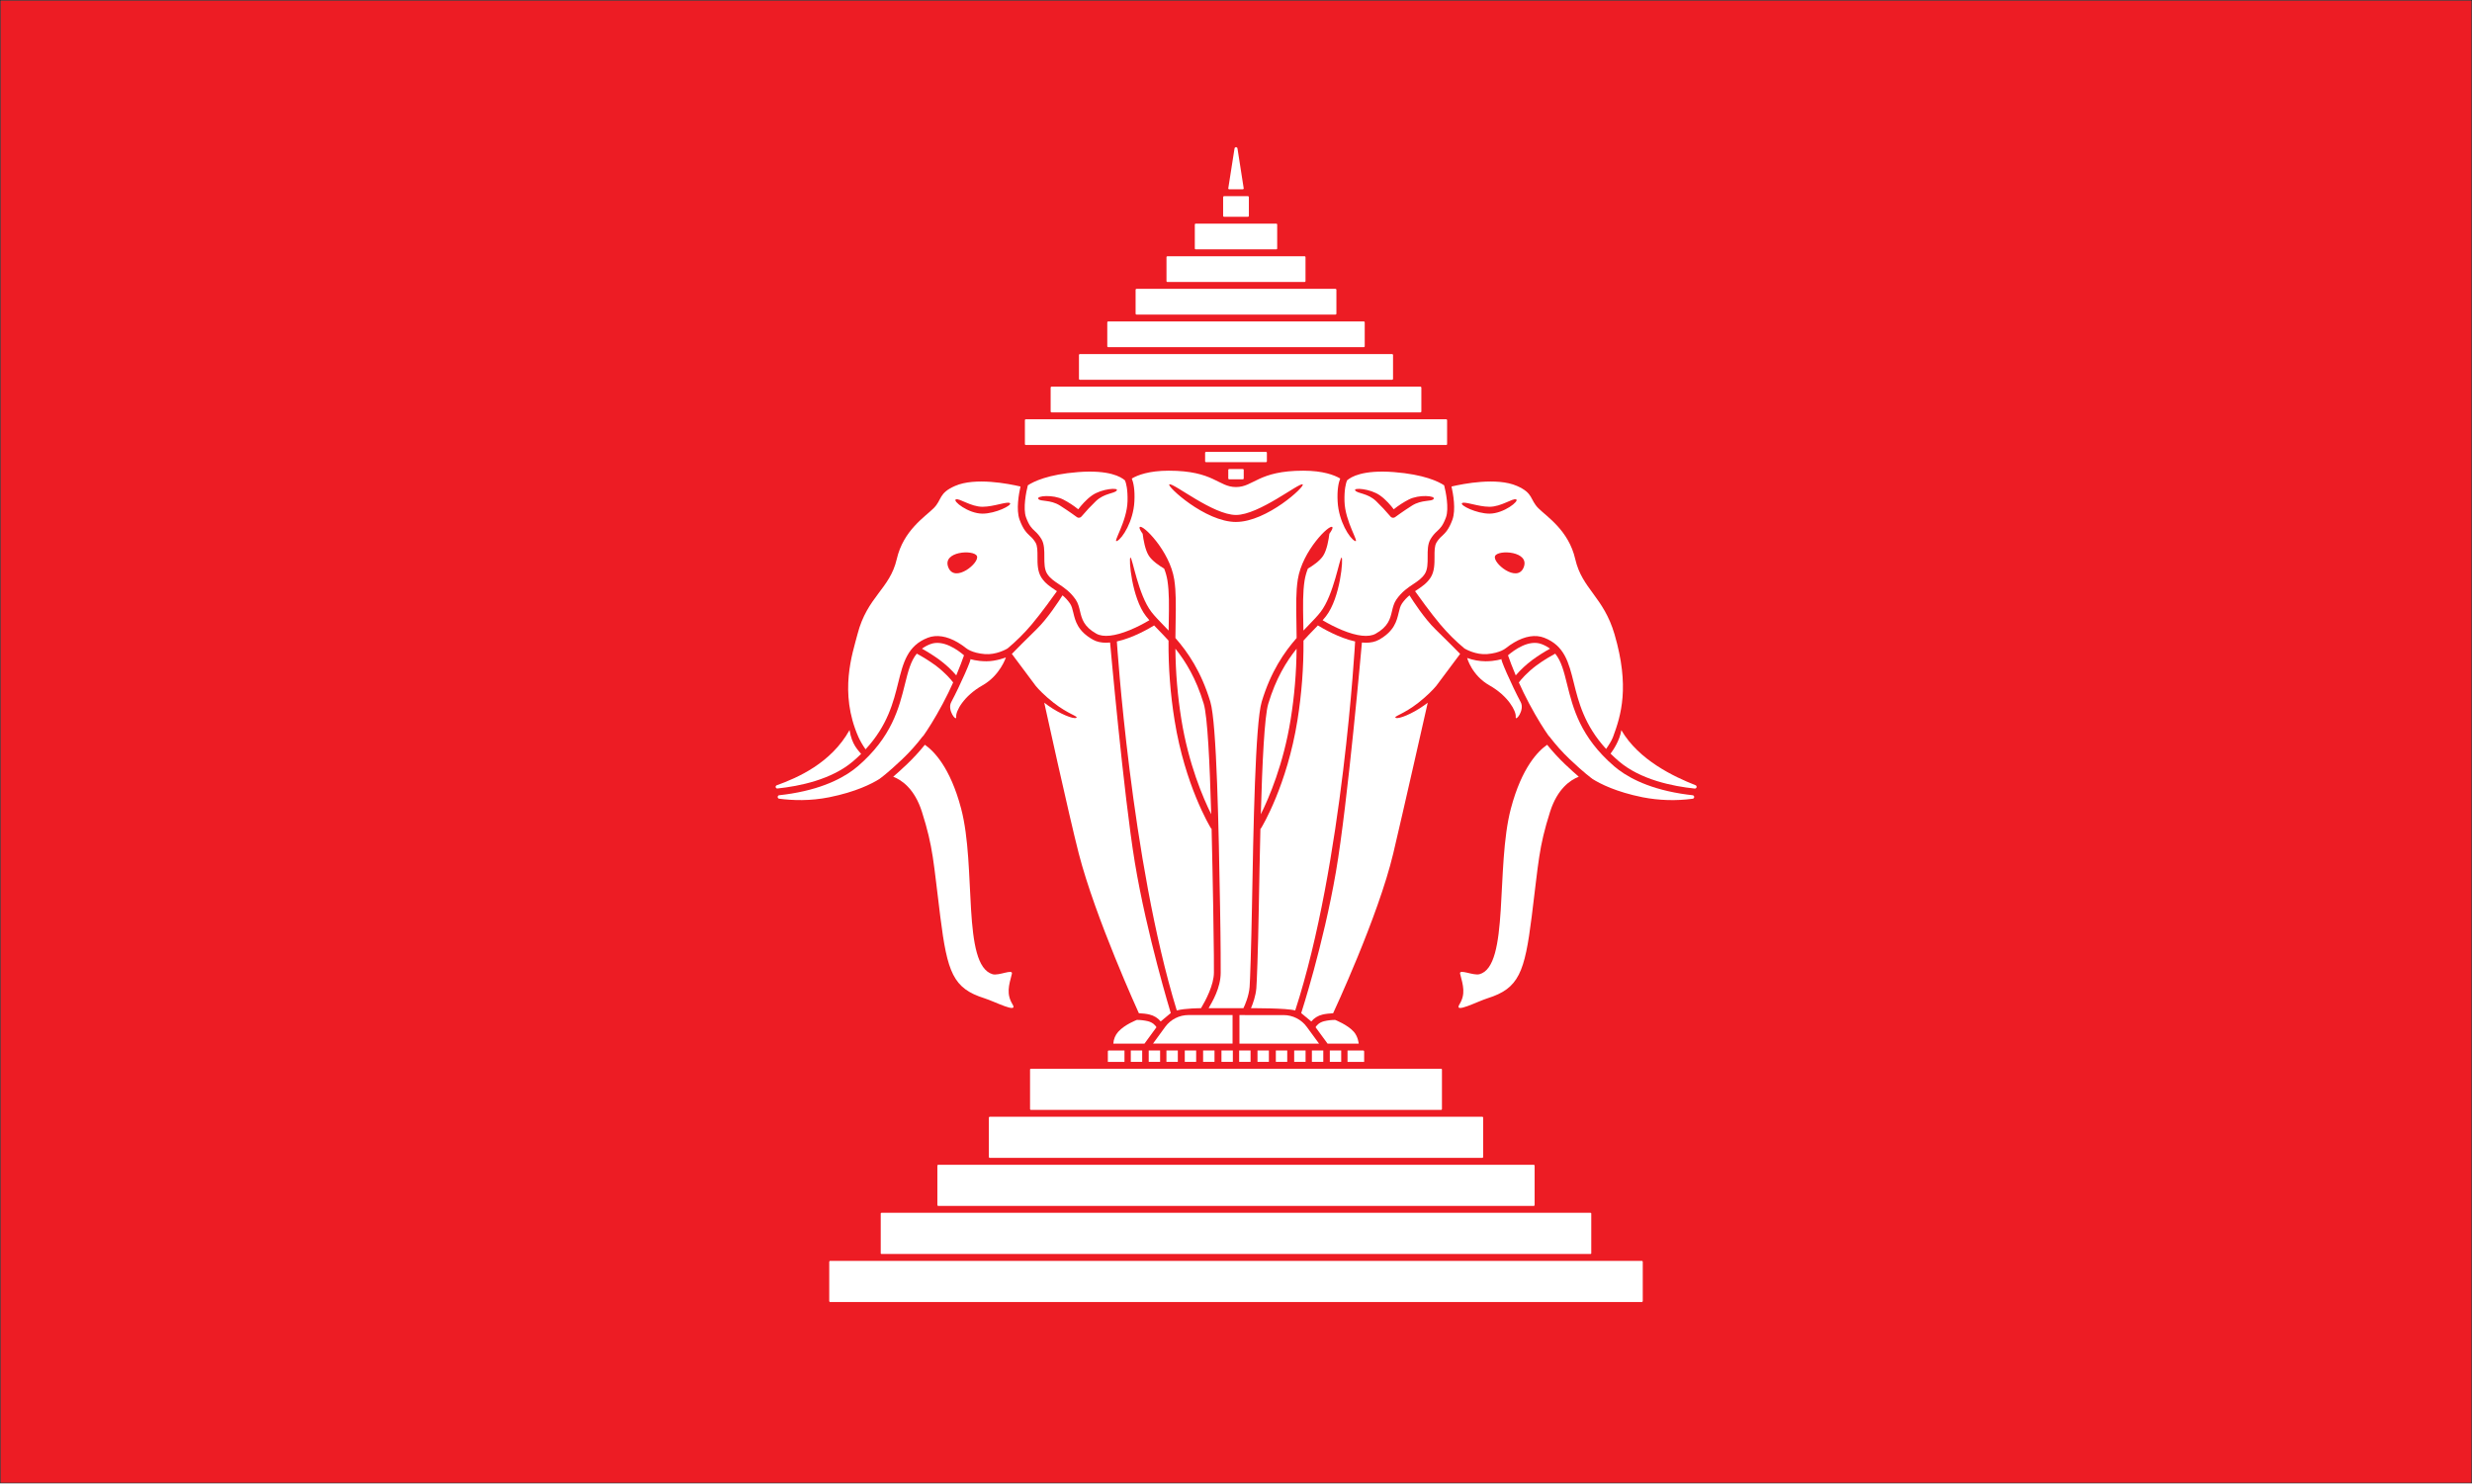
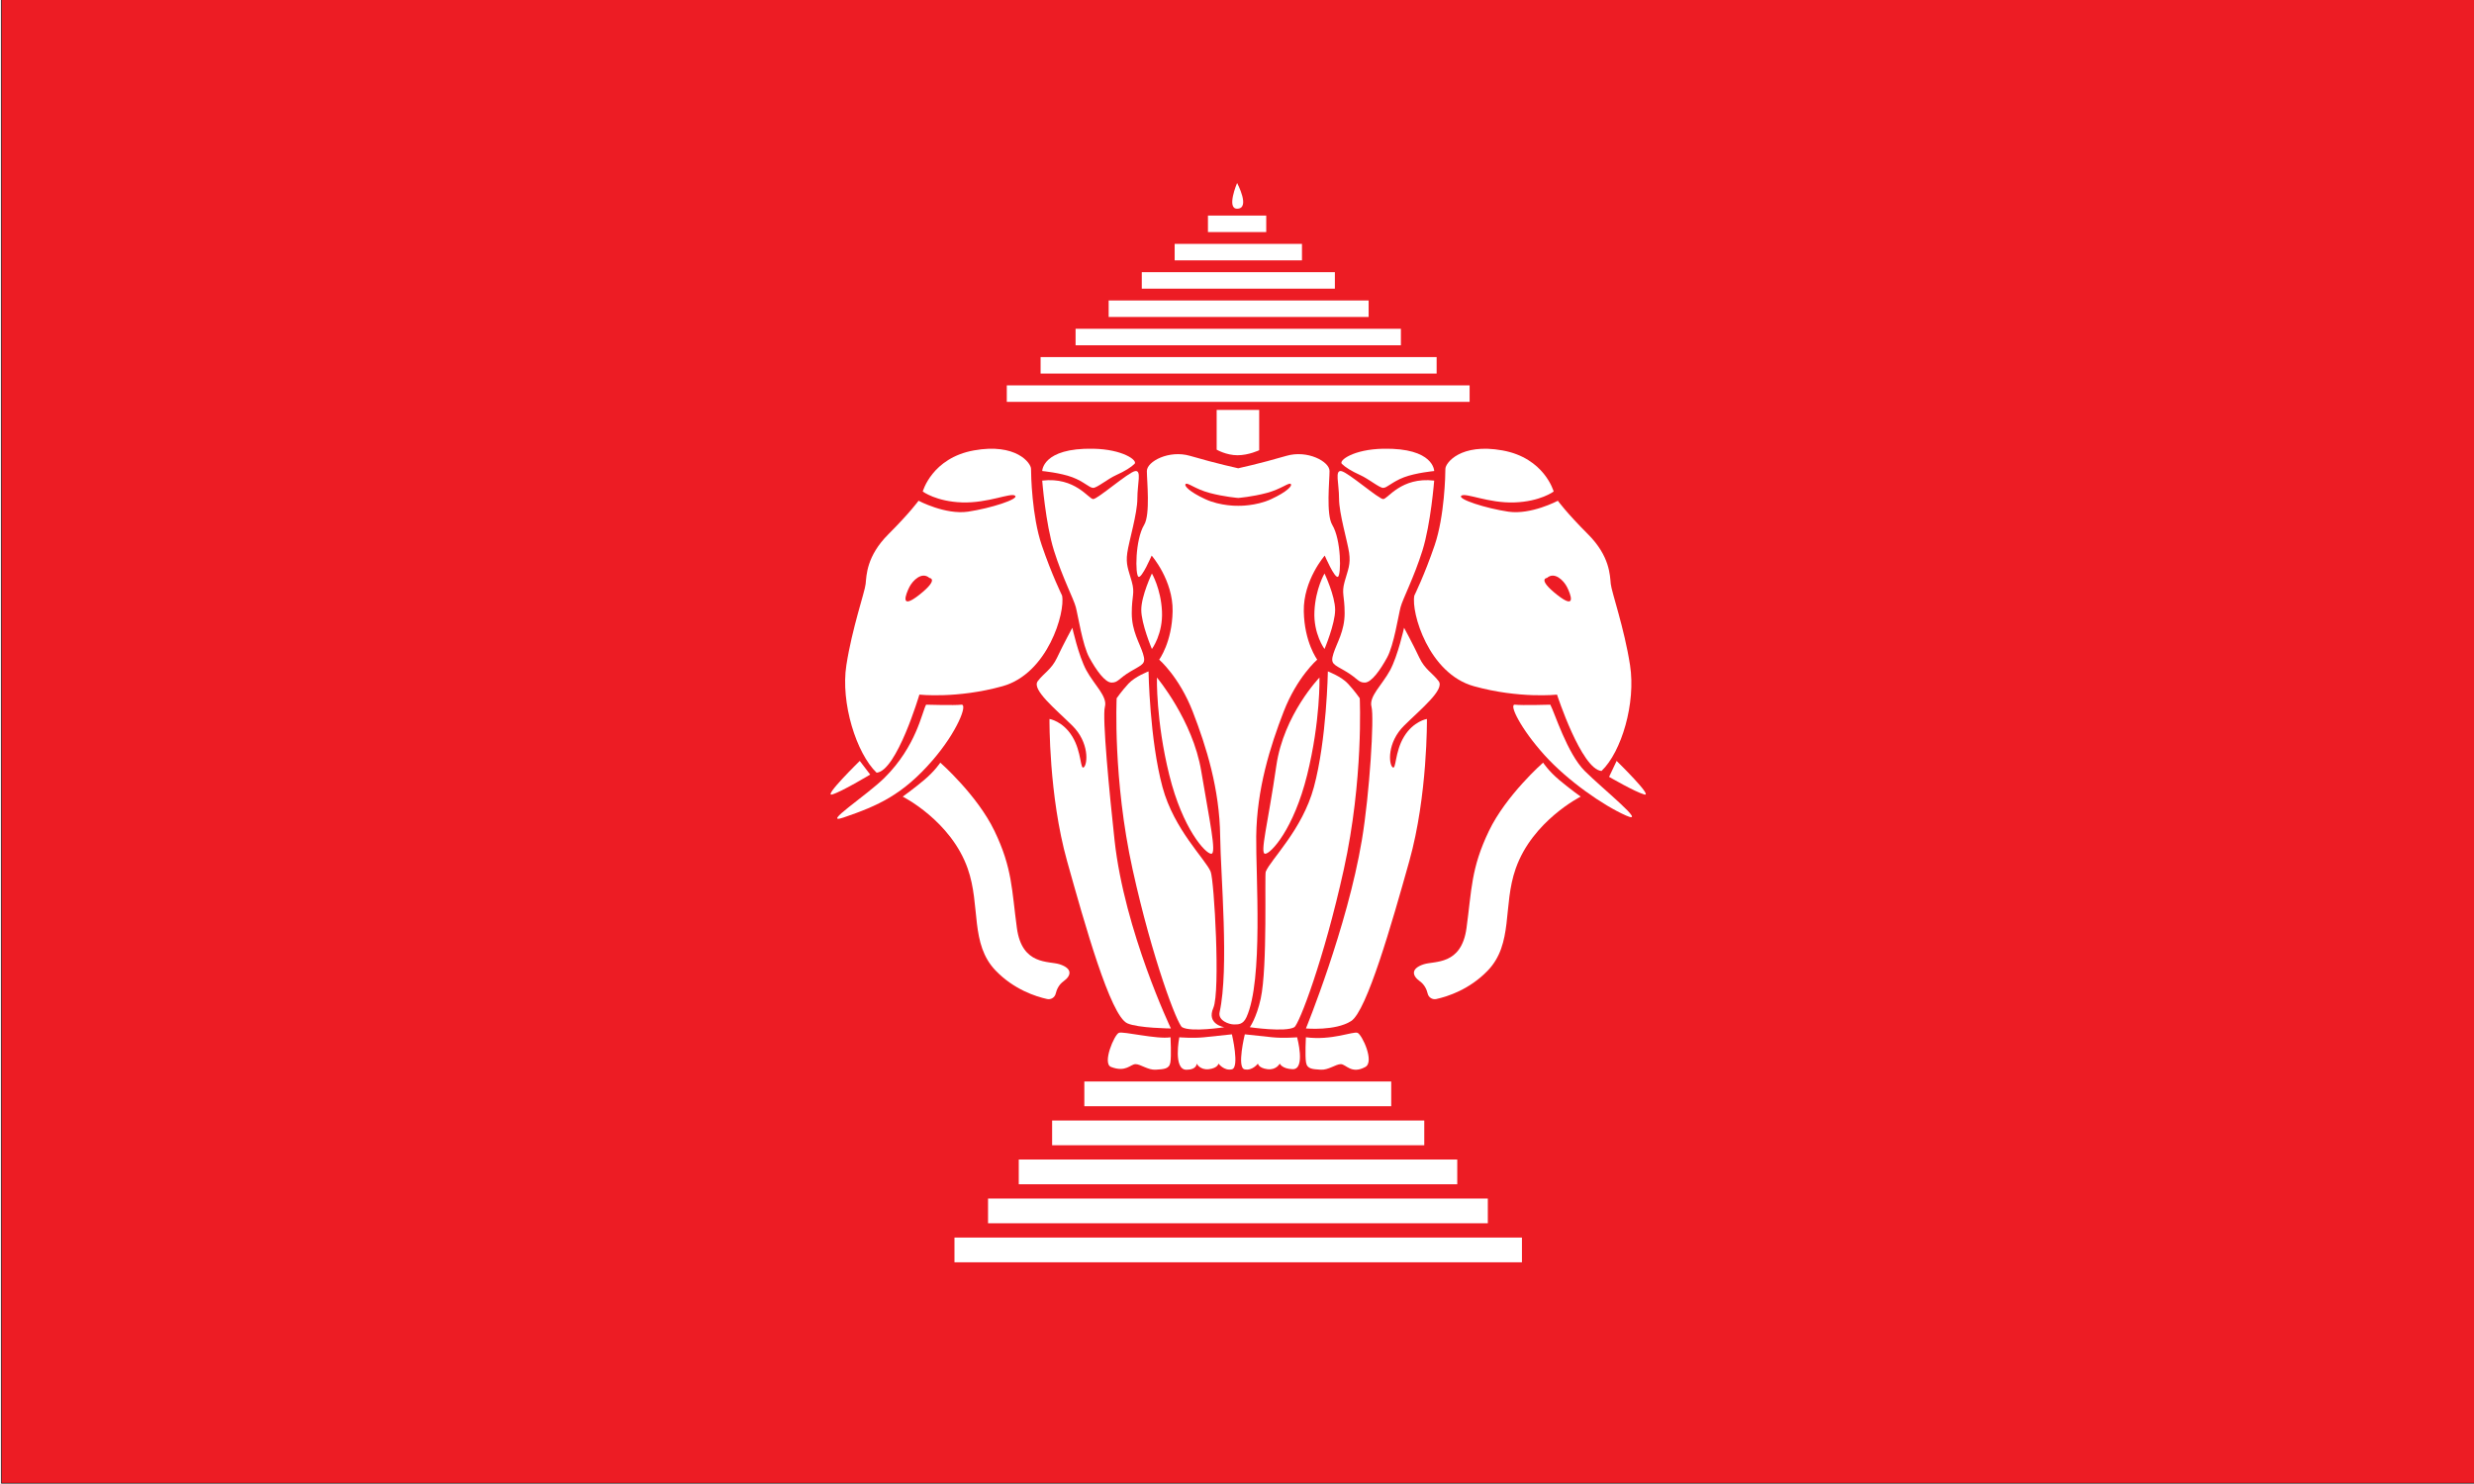
- <svg xmlns="http://www.w3.org/2000/svg" id="Flag" viewBox="0 0 4321 2593">
-   <defs>
-     <style>.cls-1{fill:#ed1c24;stroke:#231f20;stroke-miterlimit:10;}.cls-2{fill:#fff;}</style>
-   </defs>
-   <rect class="cls-1" x="0.5" y="0.5" width="4320" height="2592" />
-   <g id="_3_head" data-name=" 3 head">
-     <g id="Bottom">
-       <rect class="cls-2" x="1800.5" y="1868.35" width="720" height="72" rx="1.44" />
-       <rect class="cls-2" x="1728.5" y="1952.23" width="864" height="72" rx="1.66" />
-       <rect class="cls-2" x="1638.5" y="2036.23" width="1044" height="72" rx="1.71" />
-       <rect class="cls-2" x="1539.5" y="2120.23" width="1242" height="72" rx="1.26" />
-       <rect class="cls-2" x="1449.5" y="2204.23" width="1422" height="72" rx="1.63" />
-     </g>
-     <g id="Toes">
-       <path class="cls-2" d="M2357.44,1834.51h27.44a1.63,1.63,0,0,1,1.63,1.63v18.27h-29.06v-19.9Z" transform="translate(-2 1.95)" />
-       <rect class="cls-2" x="2324.48" y="1836.45" width="19.9" height="19.9" />
-       <rect class="cls-2" x="2293.16" y="1836.45" width="19.9" height="19.9" />
-       <rect class="cls-2" x="2262.21" y="1836.45" width="19.9" height="19.9" />
-       <rect class="cls-2" x="2230.15" y="1836.45" width="19.9" height="19.9" />
-       <rect class="cls-2" x="2198.09" y="1836.45" width="19.9" height="19.9" />
-       <rect class="cls-2" x="2166.03" y="1836.45" width="19.9" height="19.9" />
-       <path class="cls-2" d="M1967.56,1854.41H1938.5V1836a1.48,1.48,0,0,1,1.48-1.48h27.58v19.9Z" transform="translate(-2 1.95)" />
-       <rect class="cls-2" x="1976.61" y="1836.45" width="19.9" height="19.9" />
-       <rect class="cls-2" x="2007.94" y="1836.45" width="19.9" height="19.9" />
-       <rect class="cls-2" x="2038.9" y="1836.45" width="19.9" height="19.9" />
-       <rect class="cls-2" x="2070.96" y="1836.45" width="19.9" height="19.9" />
-       <rect class="cls-2" x="2103.02" y="1836.45" width="19.9" height="19.9" />
-       <rect class="cls-2" x="2135.08" y="1836.45" width="19.9" height="19.9" />
-     </g>
-     <g id="Elephant">
-       <path class="cls-2" d="M2305.62,1091.42c-2.41,2.54-4.89,5.1-7.42,7.72-5.67,5.85-11.64,12-17.73,18.79a838.11,838.11,0,0,1-10.62,139.62c-18.15,113.16-61.52,185.12-63.35,188.13a6.34,6.34,0,0,1-1.33,1.5c-1.19,47.24-2.05,95.17-2.79,136.29-1.51,84-3.5,131.89-4.31,142.13-1.07,13.41-6.16,27.56-9.4,35,0,0,63.38-.4,77.33,4,83.49-256.14,104.72-645.16,104.72-645.16C2342.59,1113.33,2313.85,1096.49,2305.62,1091.42Z" transform="translate(-2 1.95)" />
-       <path class="cls-2" d="M2017.42,1822.48H2156.5v-49.93h-77a50.52,50.52,0,0,0-40.77,20.69Z" transform="translate(-2 1.95)" />
-       <path class="cls-2" d="M2178,1772.58h-9.47v49.93h139.13l-21.43-29.26a50.34,50.34,0,0,0-40.66-20.64H2178Z" transform="translate(-2 1.95)" />
-       <path class="cls-2" d="M2106.11,1228.4c-13.25-44-31.35-73.61-49.52-96.29A818.11,818.11,0,0,0,2067,1255.65c12.61,78.55,38.2,137.8,52.16,165.84C2116.63,1332.27,2112.77,1250.54,2106.11,1228.4Z" transform="translate(-2 1.95)" />
-       <path class="cls-2" d="M2026.8,1099.15c-2.53-2.62-5-5.18-7.42-7.72-8.23,5.07-37,21.91-65.13,28,0,0,24.36,383.17,104.75,645.15,14-4,42.36-4,42.36-4,8.17-13.57,22.54-40.74,22.54-62.41,0-10.28.26-30.7-1.25-114.7-.74-41.12-1.6-89-2.79-136.29a6.34,6.34,0,0,1-1.33-1.5c-1.83-3-45.2-75-63.35-188.13a838.11,838.11,0,0,1-10.62-139.62C2038.44,1111.15,2032.47,1105,2026.8,1099.15Z" transform="translate(-2 1.95)" />
-       <path class="cls-2" d="M2316.56,1783.32c-9,2.31-13.22,7.44-15,10.52l21,28.67H2377s-1-12.12-8.6-20.73c-11-12.38-32.6-20.72-32.6-20.72A83.52,83.52,0,0,0,2316.56,1783.32Z" transform="translate(-2 1.95)" />
-       <path class="cls-2" d="M2268.41,1132.15c-18.17,22.68-36.27,52.27-49.52,96.29-6.66,22.14-10.52,103.87-13,193.09,14-28,39.55-87.29,52.16-165.84A816.76,816.76,0,0,0,2268.41,1132.15Z" transform="translate(-2 1.95)" />
-       <path class="cls-2" d="M2023.48,1793.84c-1.82-3.08-6.07-8.21-15-10.52a85.85,85.85,0,0,0-19.21-2.26s-21.11,7.88-32.6,20.72a34,34,0,0,0-8.6,20.73h54.48Z" transform="translate(-2 1.95)" />
-       <path class="cls-2" d="M2490.63,1231.65c-20,14.27-43.83,23.88-48.85,21.37s13.67-6.18,39.26-26.27c16.24-12.75,26.3-23.52,31.35-29.48l41.87-56.06c-8.12-8.32-23.72-24.16-43.17-43.06-19.26-18.72-39.34-49.73-45.38-59.34a71.18,71.18,0,0,0-12.95,14.12c-3.11,4.48-4.42,10-5.94,16.42-3.39,14.28-7.61,32-34.39,47.06-6.62,3.72-14.4,5.24-22.69,5.24-2.34,0-4.73-.12-7.14-.35,0,0-24.83,281.35-45.42,400.91-22.12,128.43-60.71,246.94-60.71,246.94l17.62,14.62a36.17,36.17,0,0,1,19.47-12c5.27-1.36,12.59-2,18.7-2.37,0,0,78.8-168.6,105.11-279.37,15.75-66.33,60.27-263.5,60.27-263.5Q2494.35,1229,2490.63,1231.65Z" transform="translate(-2 1.95)" />
-       <path class="cls-2" d="M2737.5,1333.94a356.55,356.55,0,0,1-31.14-33.88c-15.21,10.49-44.2,39-63.36,111.45-27,102-2.1,275.78-55,289.67-10.92,2.86-36.14-9.93-33.74-.7,5.33,20.52,10,35.18-1.28,53.6-10.13,16.55,30.91-5.09,49.42-10.92,54.77-17.27,64.66-45.08,77-142.75,12.16-96.31,12.1-120.23,32.1-183.23,12.83-40.43,35.55-55.6,50.18-61.28C2755.46,1350.56,2747.42,1343.37,2737.5,1333.94Z" transform="translate(-2 1.95)" />
-       <path class="cls-2" d="M2680.57,1151.71a289.59,289.59,0,0,1,30.85-19.67,60.48,60.48,0,0,0-14.56-7.92c-22.47-8.67-48.4,10.47-58.93,19.53,2.9,8.35,7.38,20.51,13.55,35.09A180.83,180.83,0,0,1,2680.57,1151.71Z" transform="translate(-2 1.95)" />
-       <path class="cls-2" d="M2939.58,1385.41c-61.69-10.08-97.13-31.52-116-47.74-59.5-51.15-72.17-102.26-82.35-143.33-5.51-22.22-10-40.42-20.76-53.58-4.81,2.6-20.15,11.13-32.71,20.55-17,12.74-27.09,24.86-30.88,29.83,5.13,11.43,11.15,23.94,18.11,37,14.47,27.15,26.56,45.67,33.89,56.12a6,6,0,0,1,1.45,1.39,336.3,336.3,0,0,0,35.43,39.62c26,24.69,38.89,33.74,39,33.83a5.53,5.53,0,0,1,.79.66c13.57,8.56,41.51,22.82,87.92,32.1a269.91,269.91,0,0,0,87.24,2.55,3.09,3.09,0,0,0-.07-6.14Q2950.08,1387.12,2939.58,1385.41Z" transform="translate(-2 1.95)" />
-       <path class="cls-2" d="M2526.33,846.48c-9.78-6.51-35-19-87.83-23.13-54.06-4.17-75,8.29-81.95,14.59-2,4.9-4.91,15.63-4.42,36.25.87,36.32,27.38,74.22,18.12,69.52s-28.26-34.35-30.1-68.88c-1.1-20.55,1.6-33,4.51-40.22-10.1-6-29.91-13.7-64.62-13.7-79,0-86.53,28.6-117.54,28.6s-38.5-28.6-117.5-28.6c-34.71,0-54.52,7.74-64.62,13.7,2.91,7.25,5.61,19.67,4.51,40.22-1.84,34.53-20.85,64.18-30.1,68.88s17.25-33.2,18.12-69.52c.49-20.62-2.4-31.35-4.42-36.25-7-6.3-27.89-18.76-82-14.59-52.86,4.08-78,16.62-87.83,23.13-2.9,10.79-8.82,40.65-3.17,56,5.36,14.61,9.9,18.87,15.15,23.81a58.83,58.83,0,0,1,11.85,14.3c5.06,8.63,5,19.85,5,30.71s-.07,22.2,5,30,12,12.42,20.08,17.79c9.43,6.27,20.11,13.39,29.52,26.93,4.4,6.34,6.11,13.53,7.76,20.49,3.14,13.24,6.39,26.92,28.57,39.36,12,6.7,32.2,4.51,58.56-6.34a270.31,270.31,0,0,0,34.11-17.21c-2.08-2.38-4.07-4.74-5.9-7.09-25.19-32.4-30.53-102.08-27.19-102.46s13.56,65.34,36.73,95.16c5.63,7.25,12.64,14.49,20.75,22.86,3,3.07,6.06,6.27,9.24,9.63q.12-8.13.26-15.82c.48-27.46.89-51.18-2.29-71.59a101.18,101.18,0,0,0-5.78-20.93c-8.32-4.88-20.86-13.3-26.81-22.57-6.45-10-9.49-28.11-10.76-38.32-4.13-5.91-6.39-10-5.16-11.66,4.39-6,52.53,41.24,60.37,91.63,3.34,21.44,2.92,45.64,2.42,73.65-.15,9-.32,18.57-.38,28.62,21.54,24.65,45,58.31,61.06,111.51,11.26,37.43,14.59,222.9,17,358.32,1.26,70,1.11,105.38,1.11,115.17,0,26.75-14.73,50.83-21.14,62.15h60.82c2.7-5.35,9.59-21.32,10.86-37.15.78-9.76,2.85-70.13,4.11-140.17,2.43-135.42,5.76-320.89,17-358.32,16-53.2,39.52-86.86,61.06-111.51-.06-10-.23-19.57-.38-28.62-.5-28-.92-52.21,2.42-73.65,7.84-50.39,56-97.65,60.37-91.63,1.23,1.69-1,5.75-5.16,11.66-1.27,10.21-4.31,28.27-10.76,38.32-5.95,9.27-18.49,17.69-26.81,22.57a101.18,101.18,0,0,0-5.78,20.93c-3.18,20.41-2.77,44.13-2.29,71.59q.14,7.68.26,15.82c3.18-3.36,6.28-6.56,9.24-9.63,8.11-8.37,15.12-15.61,20.75-22.86,23.17-29.82,33.43-95.53,36.73-95.16s-2,70.06-27.25,102.53c-1.83,2.35-3.82,4.71-5.9,7.09A268.06,268.06,0,0,0,2348,1099.6c26.36,10.85,46.61,13,58.56,6.34,22.18-12.44,25.43-26.12,28.57-39.36,1.65-7,3.36-14.15,7.76-20.49,9.41-13.54,20.09-20.66,29.52-26.93,8.07-5.37,15-10,20.08-17.79s5.05-19.12,5-30-.07-22.08,5-30.71a58.83,58.83,0,0,1,11.85-14.3c5.25-4.94,9.79-9.2,15.15-23.81C2535.15,887.15,2529.23,857.27,2526.33,846.48ZM1917.71,874a355.46,355.46,0,0,0-24.85,26.49,6,6,0,0,1-8.3,1.76,6.43,6.43,0,0,1-.82-.64c-.12-.11-12.84-9.49-28.66-19.57-17.58-11.21-34.58-6.49-38.13-11.9s25.64-7.93,43.58,1.2a155.38,155.38,0,0,1,26.22,17.07c4.78-6.33,13.5-16.75,24-24.21,17.12-12.13,47.73-14.15,43.24-8.57S1932.5,860,1917.71,874Zm244.79,36.55c-54,0-121.85-63-116.49-65.69,6.82-3.47,76.16,53.44,116.49,53.44s110.33-56.91,116.5-53.44C2284.23,847.77,2216.5,910.51,2162.5,910.51Zm345.55-40.36c-3.55,5.41-20.55.69-38.13,11.9-15.82,10.08-28.54,19.46-28.66,19.57a6,6,0,0,1-8.48-.3h0a6.24,6.24,0,0,1-.64-.82A355.46,355.46,0,0,0,2407.29,874c-14.79-14-31.8-12.8-36.3-18.37s26.12-3.56,43.24,8.57c10.52,7.46,19.24,17.88,24,24.21a155.38,155.38,0,0,1,26.22-17.07C2482.41,862.15,2511.61,864.68,2508.05,870.15Z" transform="translate(-2 1.95)" />
-       <path class="cls-2" d="M1942.4,1121.3c-2.41.23-4.8.35-7.14.35-8.29,0-16.07-1.52-22.69-5.24-26.78-15-31-32.78-34.39-47.06-1.52-6.41-2.83-11.94-5.94-16.42a71.43,71.43,0,0,0-13-14.12c-6,9.61-26.12,40.62-45.38,59.34-19.45,18.9-35,34.74-43.17,43.06l41.87,56.06c5,6,15.11,16.73,31.35,29.48,25.59,20.09,44.29,23.76,39.26,26.27s-28.85-7.1-48.85-21.37q-3.73-2.67-7-5.19s43.29,197.46,60.27,263.49c29,112.81,105.11,279.38,105.11,279.38,6.11.34,13.43,1,18.7,2.37a36.17,36.17,0,0,1,19.47,12l17.62-14.62s-41.93-136.95-62.87-263.55C1966.23,1388.26,1942.4,1121.3,1942.4,1121.3Z" transform="translate(-2 1.95)" />
-       <path class="cls-2" d="M1563.32,1355.9c14.63,5.68,37.35,20.85,50.18,61.28,20,63,19.94,86.92,32.1,183.23,12.34,97.67,22.23,125.48,77,142.75,18.51,5.83,59.55,27.47,49.42,10.92-11.28-18.42-6.61-33.08-1.28-53.6,2.4-9.23-22.91,3.89-33.74.7-53.93-15.89-28-187.67-55-289.67-19.16-72.45-48.15-101-63.36-111.45a356.55,356.55,0,0,1-31.14,33.88C1577.58,1343.37,1569.54,1350.56,1563.32,1355.9Z" transform="translate(-2 1.95)" />
-       <path class="cls-2" d="M1628.14,1124.15a60.48,60.48,0,0,0-14.56,7.92,289.59,289.59,0,0,1,30.85,19.67,181.52,181.52,0,0,1,29.09,27c6.17-14.58,10.65-26.74,13.55-35.09C1676.54,1134.59,1650.61,1115.45,1628.14,1124.15Z" transform="translate(-2 1.95)" />
-       <path class="cls-2" d="M1614.66,1285.63a5.63,5.63,0,0,1,1.45-1.39c7.33-10.45,19.42-29,33.89-56.12,7-13,13-25.55,18.11-37-3.79-5-13.9-17.09-30.88-29.83a281.33,281.33,0,0,0-32.71-20.55c-10.74,13.16-15.25,31.36-20.76,53.58-10.18,41.07-22.85,92.18-82.35,143.33-18.86,16.22-54.3,37.66-116,47.74q-10.62,1.71-21.33,2.88a3.06,3.06,0,0,0-.07,6.08c23.42,3.08,54.17,4.17,87.48-2.53,46.37-9.33,74.35-23.54,87.92-32.1a5.53,5.53,0,0,1,.79-.66c.13-.09,13-9.14,39-33.83A337.17,337.17,0,0,0,1614.66,1285.63Z" transform="translate(-2 1.95)" />
-       <path class="cls-2" d="M2821.47,1286.57c14.07-37.77,29.53-87.88,2.7-179.64-19.13-65.42-56.67-79.09-68.67-131.42-11.52-50.24-49.5-74-64.5-89s-8.25-26.25-37.5-39c-35.1-15.3-93.46-3.82-114.3,1.07,2.75,12.08,8,40.46,1.57,58.07-6.34,17.27-12.37,22.94-18.2,28.43a46.82,46.82,0,0,0-9.72,11.63c-3.4,5.79-3.37,14.92-3.34,24.59,0,12.08.09,25.78-6.94,36.6-6.4,9.86-15.09,15.65-23.5,21.25l-3.59,2.4c5.51,7.78,27.23,38.12,44,58a339,339,0,0,0,42.43,42.2c2.71,1.59,20.19,11.35,39.62,9.77,23-1.87,32.38-10.2,32.38-10.2v.09a126,126,0,0,1,14.65-10.14c19.22-11.32,37.42-14.2,52.62-8.34,35.65,13.76,43.09,43.78,51.71,78.54,8.35,33.68,18.44,74.39,56.52,115.88C2814,1300.88,2819.09,1293,2821.47,1286.57ZM2557.63,877.65h0c4.37-3.64,28.1,6.34,47.94,6.34,20.76,0,40.26-15.35,46.59-12.91S2630.67,896,2605.57,896C2582.93,896,2553.27,881.28,2557.63,877.65Zm107.6,112.58c-11.45,27.55-55.15-8.49-49.85-20.16S2677.06,961.65,2665.23,990.23Z" transform="translate(-2 1.95)" />
-       <path class="cls-2" d="M2836.08,1274.53c-2.69,17.43-13.77,34.37-18.85,41,4.39,4.36,9.1,8.73,14.18,13.09,37.91,32.61,94.62,44,132.88,48a3.06,3.06,0,0,0,1.43-5.89C2928.23,1356,2866.49,1326.93,2836.08,1274.53Z" transform="translate(-2 1.95)" />
-       <path class="cls-2" d="M1487,1274.33c-32.31,57.92-90.76,83.35-127.29,96.57a2.88,2.88,0,0,0,1.27,5.58c38.25-4,94.77-15.38,132.61-47.92,4.86-4.18,9.38-8.35,13.61-12.53C1502,1309.32,1491,1300.06,1487,1274.33Z" transform="translate(-2 1.95)" />
-       <path class="cls-2" d="M1845.93,1029.15c-8.41-5.6-17.1-11.39-23.5-21.25-7-10.82-7-24.52-6.94-36.6,0-9.67.06-18.8-3.34-24.59a46.82,46.82,0,0,0-9.72-11.63c-5.83-5.49-11.86-11.16-18.2-28.43-6.46-17.61-1.18-46,1.57-58.07-20.84-4.89-79.2-16.37-114.3-1.07-29.25,12.75-22.5,24-37.5,39s-53,38.76-64.5,89c-12,52.33-51.67,65.42-68.67,131.42-8.54,33.16-32.83,101.22,1.7,179.64A131.55,131.55,0,0,0,1515,1308c38.55-41.71,48.7-82.66,57.09-116.51,8.62-34.76,16.06-64.78,51.71-78.54,15.2-5.86,33.4-3,52.62,8.34a124.83,124.83,0,0,1,14.65,10.14v-.09s9.33,8.33,32.38,10.2c19.43,1.58,36.91-8.18,39.62-9.77a339,339,0,0,0,42.43-42.2c16.74-19.87,38.46-50.21,44-58Zm-186.16-38.93h0c-11.86-28.55,44.54-31.81,49.85-20.15S1671.23,1017.75,1659.77,990.22ZM1719.43,896h0c-25.1,0-52.93-22.48-46.59-24.91S1698.67,884,1719.43,884c19.84,0,43.57-10,47.94-6.34S1742.07,896,1719.43,896Z" transform="translate(-2 1.95)" />
-       <path class="cls-2" d="M2566.55,1148.33s8.08,30.41,39,47.91c33,18.71,46.88,45.14,45.91,54.91s16.16-11.67,8.74-25.55c-15.54-29.07-38.15-80.28-33.17-75.4,0,0-11.18,3.89-28.5,3.89A97.39,97.39,0,0,1,2566.55,1148.33Z" transform="translate(-2 1.95)" />
-       <path class="cls-2" d="M1760.31,1147.33s-10.08,31.41-41,48.91c-33,18.71-46.88,45.14-45.9,54.91s-16.17-11.67-8.75-25.55c15.54-29.07,38.16-80.28,33.18-75.4,0,0,11.17,3.89,28.49,3.89S1760.31,1147.33,1760.31,1147.33Z" transform="translate(-2 1.95)" />
-     </g>
-     <g id="Top">
-       <rect class="cls-2" x="1791.5" y="732.95" width="738" height="45" rx="1.71" />
-       <rect class="cls-2" x="1836.5" y="675.95" width="648" height="45" rx="1.72" />
-       <rect class="cls-2" x="1886" y="618.95" width="549" height="45" rx="1.73" />
-       <rect class="cls-2" x="1935.5" y="561.95" width="450" height="45" rx="1.68" />
-       <rect class="cls-2" x="1985" y="504.95" width="351" height="45" rx="1.72" />
-       <rect class="cls-2" x="2039" y="447.95" width="243" height="45" rx="1.64" />
-       <rect class="cls-2" x="2088.5" y="390.95" width="144" height="45" rx="1.48" />
-       <rect class="cls-2" x="2138" y="342.95" width="45" height="36" rx="1.71" />
-       <path class="cls-2" d="M2159.92,257.56a2.61,2.61,0,0,1,5.16,0L2176,327.49a1.52,1.52,0,0,1-1.52,1.52h-24a1.52,1.52,0,0,1-1.52-1.52Z" transform="translate(-2 1.95)" />
-       <rect class="cls-2" x="2147" y="819.95" width="27" height="18" rx="1.44" />
-       <rect class="cls-2" x="2106.5" y="789.95" width="108" height="18" rx="1.69" />
-     </g>
+ <svg xmlns="http://www.w3.org/2000/svg" version="1.1" id="Flag" x="0px" y="0px" viewBox="0 0 4320 2592" style="enable-background:new 0 0 4320 2592;" xml:space="preserve">
+   <style type="text/css">
+ 	.st0{fill:#ED1C24;stroke:#000000;stroke-miterlimit:10;}
+ 	.st1{fill:#FFFFFF;}
+ </style>
+   <rect x="2.5" y="-1.45" class="st0" width="4320" height="2592" />
+   <g id="bottom">
+     <rect x="1666.66" y="2161.56" class="st1" width="990.88" height="43.2" />
+     <rect x="1725.29" y="2093.41" class="st1" width="872.68" height="43.2" />
+     <rect x="1778.93" y="2025.26" class="st1" width="765.67" height="43.2" />
+     <rect x="1837.18" y="1957.12" class="st1" width="649.81" height="43.2" />
+     <rect x="1893.43" y="1888.97" class="st1" width="535.87" height="43.2" />
+   </g>
+   <g id="top">
+     <rect x="1758.03" y="673.11" class="st1" width="808.15" height="28.8" />
+     <rect x="1817.04" y="623.68" class="st1" width="691.56" height="28.8" />
+     <rect x="1878.15" y="574.25" class="st1" width="568.04" height="28.8" />
+     <rect x="1935.91" y="524.82" class="st1" width="453.95" height="28.8" />
+     <rect x="1993.74" y="475.39" class="st1" width="337.18" height="28.8" />
+     <rect x="2051.15" y="425.96" class="st1" width="222.29" height="28.8" />
+     <rect x="2109.27" y="376.53" class="st1" width="101.79" height="28.8" />
+     <path class="st1" d="M2160.16,364.53c23.96,0,0-44.95,0-44.95S2141.09,364.53,2160.16,364.53z" />
+     <path class="st1" d="M2124.48,785.36c0,0,16.58,9.77,36.36,9.77s37.91-8.79,37.91-8.79v-70.36h-74.27V785.36z" />
+   </g>
+   <g id="Elephant">
+     <path class="st1" d="M1530.7,1349.62c35.18-2.93,74.69-136.39,74.69-136.39s65.96,7.33,145.11-14.66   c79.15-21.99,109.94-128.99,104.07-158.31c0,0-18.02-36.59-35.51-87.95c-17.25-50.64-18.73-123.13-18.73-133.39   s-26.38-45.44-99.67-32.25c-73.29,13.19-89.41,71.82-89.41,71.82s23.45,17.59,68.89,19.06c45.44,1.47,85.02-17.59,92.35-11.73   c7.33,5.86-42.51,21.99-82.08,27.85c-39.58,5.86-86.48-19.06-86.48-19.06s-14.66,20.52-52.77,58.63   c-38.11,38.11-38.11,71.82-39.58,86.48c-1.47,14.66-23.45,76.22-33.71,142.18C1467.6,1227.89,1495.52,1315.91,1530.7,1349.62z    M1587.79,1025.61c5.86-11.73,21.99-27.85,35.18-16.12c0,0,17.59,1.47-17.59,29.32S1581.93,1037.33,1587.79,1025.61z" />
+     <path class="st1" d="M1628.35,1328.04c43.07-49.76,62.05-98.69,50.33-97.22s-61.56,0-61.56,0c-7.33,13.19-16.85,72.28-72.55,127.64   c-30.88,30.69-112.4,83.34-71.41,69.35C1533.56,1407.21,1576.56,1387.88,1628.35,1328.04z" />
+     <path class="st1" d="M1501.31,1329.04c0,0-64.5,63.02-48.37,58.62c16.12-4.4,66.56-34.78,66.56-34.78L1501.31,1329.04z" />
+     <path class="st1" d="M1850.27,1684.22c-19.01-6.12-65.66,2.2-74.58-63.03c-9.21-67.34-7.7-104.28-39.14-169.78   c-30.15-62.82-94.65-119.37-94.65-119.37s-9.26,14.41-28.32,30.42c-19.06,16.01-37.32,28.93-37.32,28.93s84.14,42.17,113.54,125.72   c22.89,65.06,3.6,131.53,49.04,178.43c31.75,32.78,69.62,44.99,89.55,49.38c6.79,1.49,13.49-2.73,15.08-9.5   c1.64-6.96,5.35-15.55,13.71-21.55C1870.95,1703.99,1873.02,1691.55,1850.27,1684.22z" />
+     <path class="st1" d="M2694.52,1332.04c0,0-64.5,56.54-94.65,119.37c-31.43,65.51-29.93,102.45-39.14,169.78   c-8.93,65.23-55.58,56.91-74.58,63.03c-22.76,7.33-20.68,19.77-6.91,29.66c8.35,6,12.07,14.59,13.71,21.55   c1.59,6.76,8.29,10.99,15.08,9.5c19.93-4.38,57.8-16.6,89.55-49.38c45.44-46.91,26.15-113.37,49.04-178.43   c29.4-83.55,113.54-125.72,113.54-125.72s-18.26-12.93-37.32-28.93C2703.78,1346.45,2694.52,1332.04,2694.52,1332.04z" />
+     <path class="st1" d="M1929.33,1234.48c4.92-18.11-18.75-38.36-32.43-63.76c-13.68-25.41-24.42-74.27-24.42-74.27   s-14.79,27.09-26.71,52.35c-9.81,20.8-22.72,26.32-33.71,40.97s30.78,48.37,60.42,77.69c29.64,29.32,26.8,66.69,20.2,72.56   s-3.66-26.38-20.2-53.5c-16.54-27.12-39.9-30.78-39.9-30.78s-1.47,133.39,30.78,248.45c30.68,109.47,75.43,269.7,105.05,283.14   c18.75,8.51,76.19,9.02,76.19,9.02s-81.07-170.26-98.42-328.81C1937.18,1385.21,1924.41,1252.6,1929.33,1234.48z" />
+     <path class="st1" d="M1953.76,1803.95c-7.82,2.93-29.56,53.5-13.68,59.61c25.96,9.98,33.78-4.89,42.78-4.89   c9.01,0,21.71,10.66,35.39,9.68c13.68-0.98,23.45-0.89,25.41-12.61c1.95-11.73,0.26-43.97,0.26-43.97   C2020.17,1815.68,1961.57,1801.02,1953.76,1803.95z" />
+     <path class="st1" d="M2102.25,1811.77c-19.54,1.95-43,0-43,0s-11.19,56.71,12.46,56.69c18.59-0.01,17.83-10.77,17.83-10.77   s5.86,11.75,21.5,9.78s16.61-9.78,16.61-9.78s9.77,13.17,23.45,10.01c13.68-3.17,0-61.1,0-61.1S2121.79,1809.81,2102.25,1811.77z" />
+     <path class="st1" d="M1970.37,1194.18c-11.73,12.7-20.52,25.41-20.52,25.41s-6.84,141.69,27.85,299.02   c34.69,157.33,78.16,270.75,86.48,275.57c15.64,9.06,73.7,0,73.7,0s-31.78-4.88-19.19-33.83c12.44-28.6,1.43-222.92-4.68-237.83   c-8.79-21.5-63.91-73.18-84.04-147.56c-22.48-83.06-24.43-202.28-24.43-202.28S1982.1,1181.47,1970.37,1194.18z" />
+     <path class="st1" d="M1878.51,1060.3c3.91,14.66,11.73,66.45,23.45,87.95s27.36,43.97,39.09,43.97s11.73-6.84,33.22-19.54   c21.5-12.7,27.36-12.7,21.5-31.27c-5.86-18.57-19.54-39.09-19.54-70.36s5.86-34.2,0-55.21s-10.75-29.8-7.82-50.33   c2.93-20.52,17.59-68.4,17.59-94.79c0-26.38,7.82-49.84-3.91-47.88c-11.73,1.95-65.29,48.86-73.2,48.86   c-7.91,0-31.36-39.09-89.02-32.25c0,0,5.86,75.24,20.52,122.15C1855.06,1008.51,1874.6,1045.64,1878.51,1060.3z" />
+     <path class="st1" d="M1908.9,852.15c6.75,0,25.2-15.64,40.4-22.48c15.21-6.84,25.95-13.68,31.82-19.54s-20.33-25.39-72.22-26.37   c-89-1.69-89.02,38.96-89.02,38.96s31.91,3.05,52.6,10.86S1902.15,852.15,1908.9,852.15z" />
+     <path class="st1" d="M2029,1067.63c-1.95-39.58-17.59-65.96-17.59-65.96s-18.57,39.1-18.57,63.52c0,24.42,18.57,68.4,18.57,68.4   S2030.96,1107.2,2029,1067.63z" />
+     <path class="st1" d="M2115,1491.24c9.77,0-2.8-56.68-17.48-144.63c-14.82-88.79-77.31-163.19-77.31-163.19s-1.95,75.24,21.5,170.03   C2065.16,1448.25,2105.22,1491.24,2115,1491.24z" />
+     <path class="st1" d="M2573.7,1198.57c79.15,21.99,145.11,14.66,145.11,14.66s42.51,130.46,77.69,133.39   c35.18-33.71,60.1-118.73,49.84-184.69c-10.26-65.96-32.25-127.53-33.71-142.18c-1.47-14.66-1.47-48.37-39.58-86.48   s-52.77-58.63-52.77-58.63s-46.91,24.92-86.48,19.06s-89.41-21.99-82.08-27.85c7.33-5.86,46.91,13.19,92.35,11.73   c45.44-1.47,68.89-19.06,68.89-19.06s-16.12-58.63-89.41-71.82c-73.29-13.19-99.67,21.99-99.67,32.25s-1.48,82.75-18.73,133.39   c-17.49,51.35-35.51,87.95-35.51,87.95C2463.77,1069.58,2494.55,1176.59,2573.7,1198.57z M2701.23,1009.48   c13.19-11.73,29.32,4.4,35.18,16.12c5.86,11.73,17.59,41.04-17.59,13.19C2683.64,1010.95,2701.23,1009.48,2701.23,1009.48z" />
+     <path class="st1" d="M2767.19,1346.62c-30.78-30.78-52.77-102.61-60.1-115.8c0,0-49.84,1.47-61.56,0   c-11.73-1.47,10.26,42.51,51.3,87.95s102.61,87.95,142.18,105.54C2878.59,1441.9,2797.97,1377.4,2767.19,1346.62z" />
+     <path class="st1" d="M2822.89,1329.04l-13.19,27.84c0,0,45.44,26.38,61.56,30.78C2887.38,1392.06,2822.89,1329.04,2822.89,1329.04z   " />
+     <path class="st1" d="M2491.62,1255.74c0,0-23.36,3.66-39.9,30.78c-16.54,27.12-13.6,59.37-20.2,53.5s-9.44-43.24,20.2-72.56   c29.64-29.32,71.41-63.03,60.42-77.69c-10.99-14.66-23.9-20.17-33.71-40.97c-11.92-25.26-26.71-52.35-26.71-52.35   s-10.73,48.86-24.42,74.27c-13.68,25.41-37.35,45.65-32.43,63.76c4.92,18.11-3.18,151.37-16.86,233.06   c-25.56,152.69-97.66,328.81-97.66,328.81s51.58,4.66,78.94-12.93c27.36-17.59,70.86-169.77,101.54-279.24   C2493.08,1389.13,2491.62,1255.74,2491.62,1255.74z" />
+     <path class="st1" d="M2370.44,1803.95c-7.82-2.93-44.16,13.68-90.16,7.82c0,0-1.7,32.25,0.26,43.97   c1.95,11.73,11.73,11.64,25.41,12.61c13.68,0.98,26.38-9.68,35.39-9.68s18.41,18.27,42.78,4.89   C2400.58,1854.52,2378.26,1806.88,2370.44,1803.95z" />
+     <path class="st1" d="M2221.95,1811.77c-19.54-1.95-48.28-5.17-48.28-5.17s-14.26,57.94-0.58,61.1   c13.68,3.17,23.45-10.01,23.45-10.01s0.98,7.82,16.61,9.78s21.5-9.78,21.5-9.78s3.85,9.19,22.43,9.77   c23.27,0.73,7.86-55.7,7.86-55.7S2241.5,1813.72,2221.95,1811.77z" />
+     <path class="st1" d="M2182.42,1794.18c0,0,61.96,9.06,77.6,0c8.33-4.83,51.79-118.24,86.48-275.57   c34.69-157.33,27.85-299.02,27.85-299.02s-8.79-12.7-20.52-25.41c-11.73-12.7-35.18-21.5-35.18-21.5s-1.95,119.22-24.43,202.28   c-20.13,74.38-75.24,126.06-84.04,147.56c-2.25,5.51,3.39,166.01-8.75,221.71C2194.11,1777.79,2182.42,1794.18,2182.42,1794.18z" />
+     <path class="st1" d="M2355.79,965.51c2.93,20.52-1.95,29.32-7.82,50.33c-5.86,21.01,0,23.94,0,55.21s-13.68,51.79-19.54,70.36   c-5.86,18.57,0,18.57,21.5,31.27c21.5,12.7,21.5,19.54,33.22,19.54c11.73,0,27.36-22.48,39.09-43.97   c11.73-21.5,19.54-73.29,23.45-87.95c3.91-14.66,23.45-51.79,38.11-98.7c14.66-46.91,20.52-122.15,20.52-122.15   c-57.66-6.84-81.11,32.25-89.02,32.25s-61.47-46.91-73.2-48.86c-11.73-1.95-3.91,21.5-3.91,47.88   C2338.2,897.11,2352.85,944.99,2355.79,965.51z" />
+     <path class="st1" d="M2374.9,829.68c15.21,6.84,33.65,22.48,40.4,22.48s15.73-10.75,36.42-18.57c20.69-7.82,52.6-10.86,52.6-10.86   s-0.02-40.66-89.02-38.96c-51.89,0.99-78.08,20.51-72.22,26.37S2359.69,822.84,2374.9,829.68z" />
+     <path class="st1" d="M2331.36,1065.19c0-24.42-18.57-63.52-18.57-63.52s-15.64,26.38-17.59,65.96   c-1.95,39.58,17.59,65.96,17.59,65.96S2331.36,1089.61,2331.36,1065.19z" />
+     <path class="st1" d="M2209.21,1491.24c9.77,0,49.84-43,73.29-137.79c23.45-94.79,21.5-170.03,21.5-170.03s-62.43,64.82-75.3,153.91   C2214.02,1438.96,2199.43,1491.24,2209.21,1491.24z" />
+     <path class="st1" d="M1987.96,1007.47c5.86,2.99,23.03-37.08,23.03-37.08s37.55,43,36.58,97.23   c-0.98,54.23-23.45,84.53-23.45,84.53s35.18,30.29,58.63,90.88c23.45,60.59,46.91,134.85,47.88,217.92   c0.79,67.49,15.81,230.62-0.98,306.84c-3.28,14.9,16.71,21.5,24.63,21.5c7.73,0,16.18,0.64,22.28-12.7   c29.47-64.5,16.21-247.79,17.01-315.64c0.98-83.06,24.43-157.33,47.88-217.92c23.45-60.59,58.63-90.88,58.63-90.88   s-22.48-30.29-23.45-84.53c-0.98-54.23,36.58-97.23,36.58-97.23s17.17,40.07,23.03,37.08s6.03-64.44-9.96-90.82   c-10.95-18.06-4.7-77.2-4.7-93.93s-38.67-37.25-75.3-26.55c-47.83,13.96-84.18,21.76-84.18,21.76s-36.36-7.8-84.18-21.76   c-36.63-10.69-75.3,9.83-75.3,26.55s6.25,75.86-4.7,93.93C1981.93,943.03,1982.1,1004.48,1987.96,1007.47z M2070.43,845.31   c3.52-2.93,16.22,8.79,41.63,15.64c25.41,6.84,50.04,8.79,50.04,8.79s24.63-1.95,50.04-8.79c25.41-6.84,38.11-18.57,41.63-15.64   c3.52,2.93-6.45,13.68-33.81,26.38c-27.36,12.7-57.85,11.73-57.85,11.73s-30.49,0.98-57.85-11.73   C2076.88,858.99,2066.92,848.25,2070.43,845.31z" />
  </g>
</svg>
